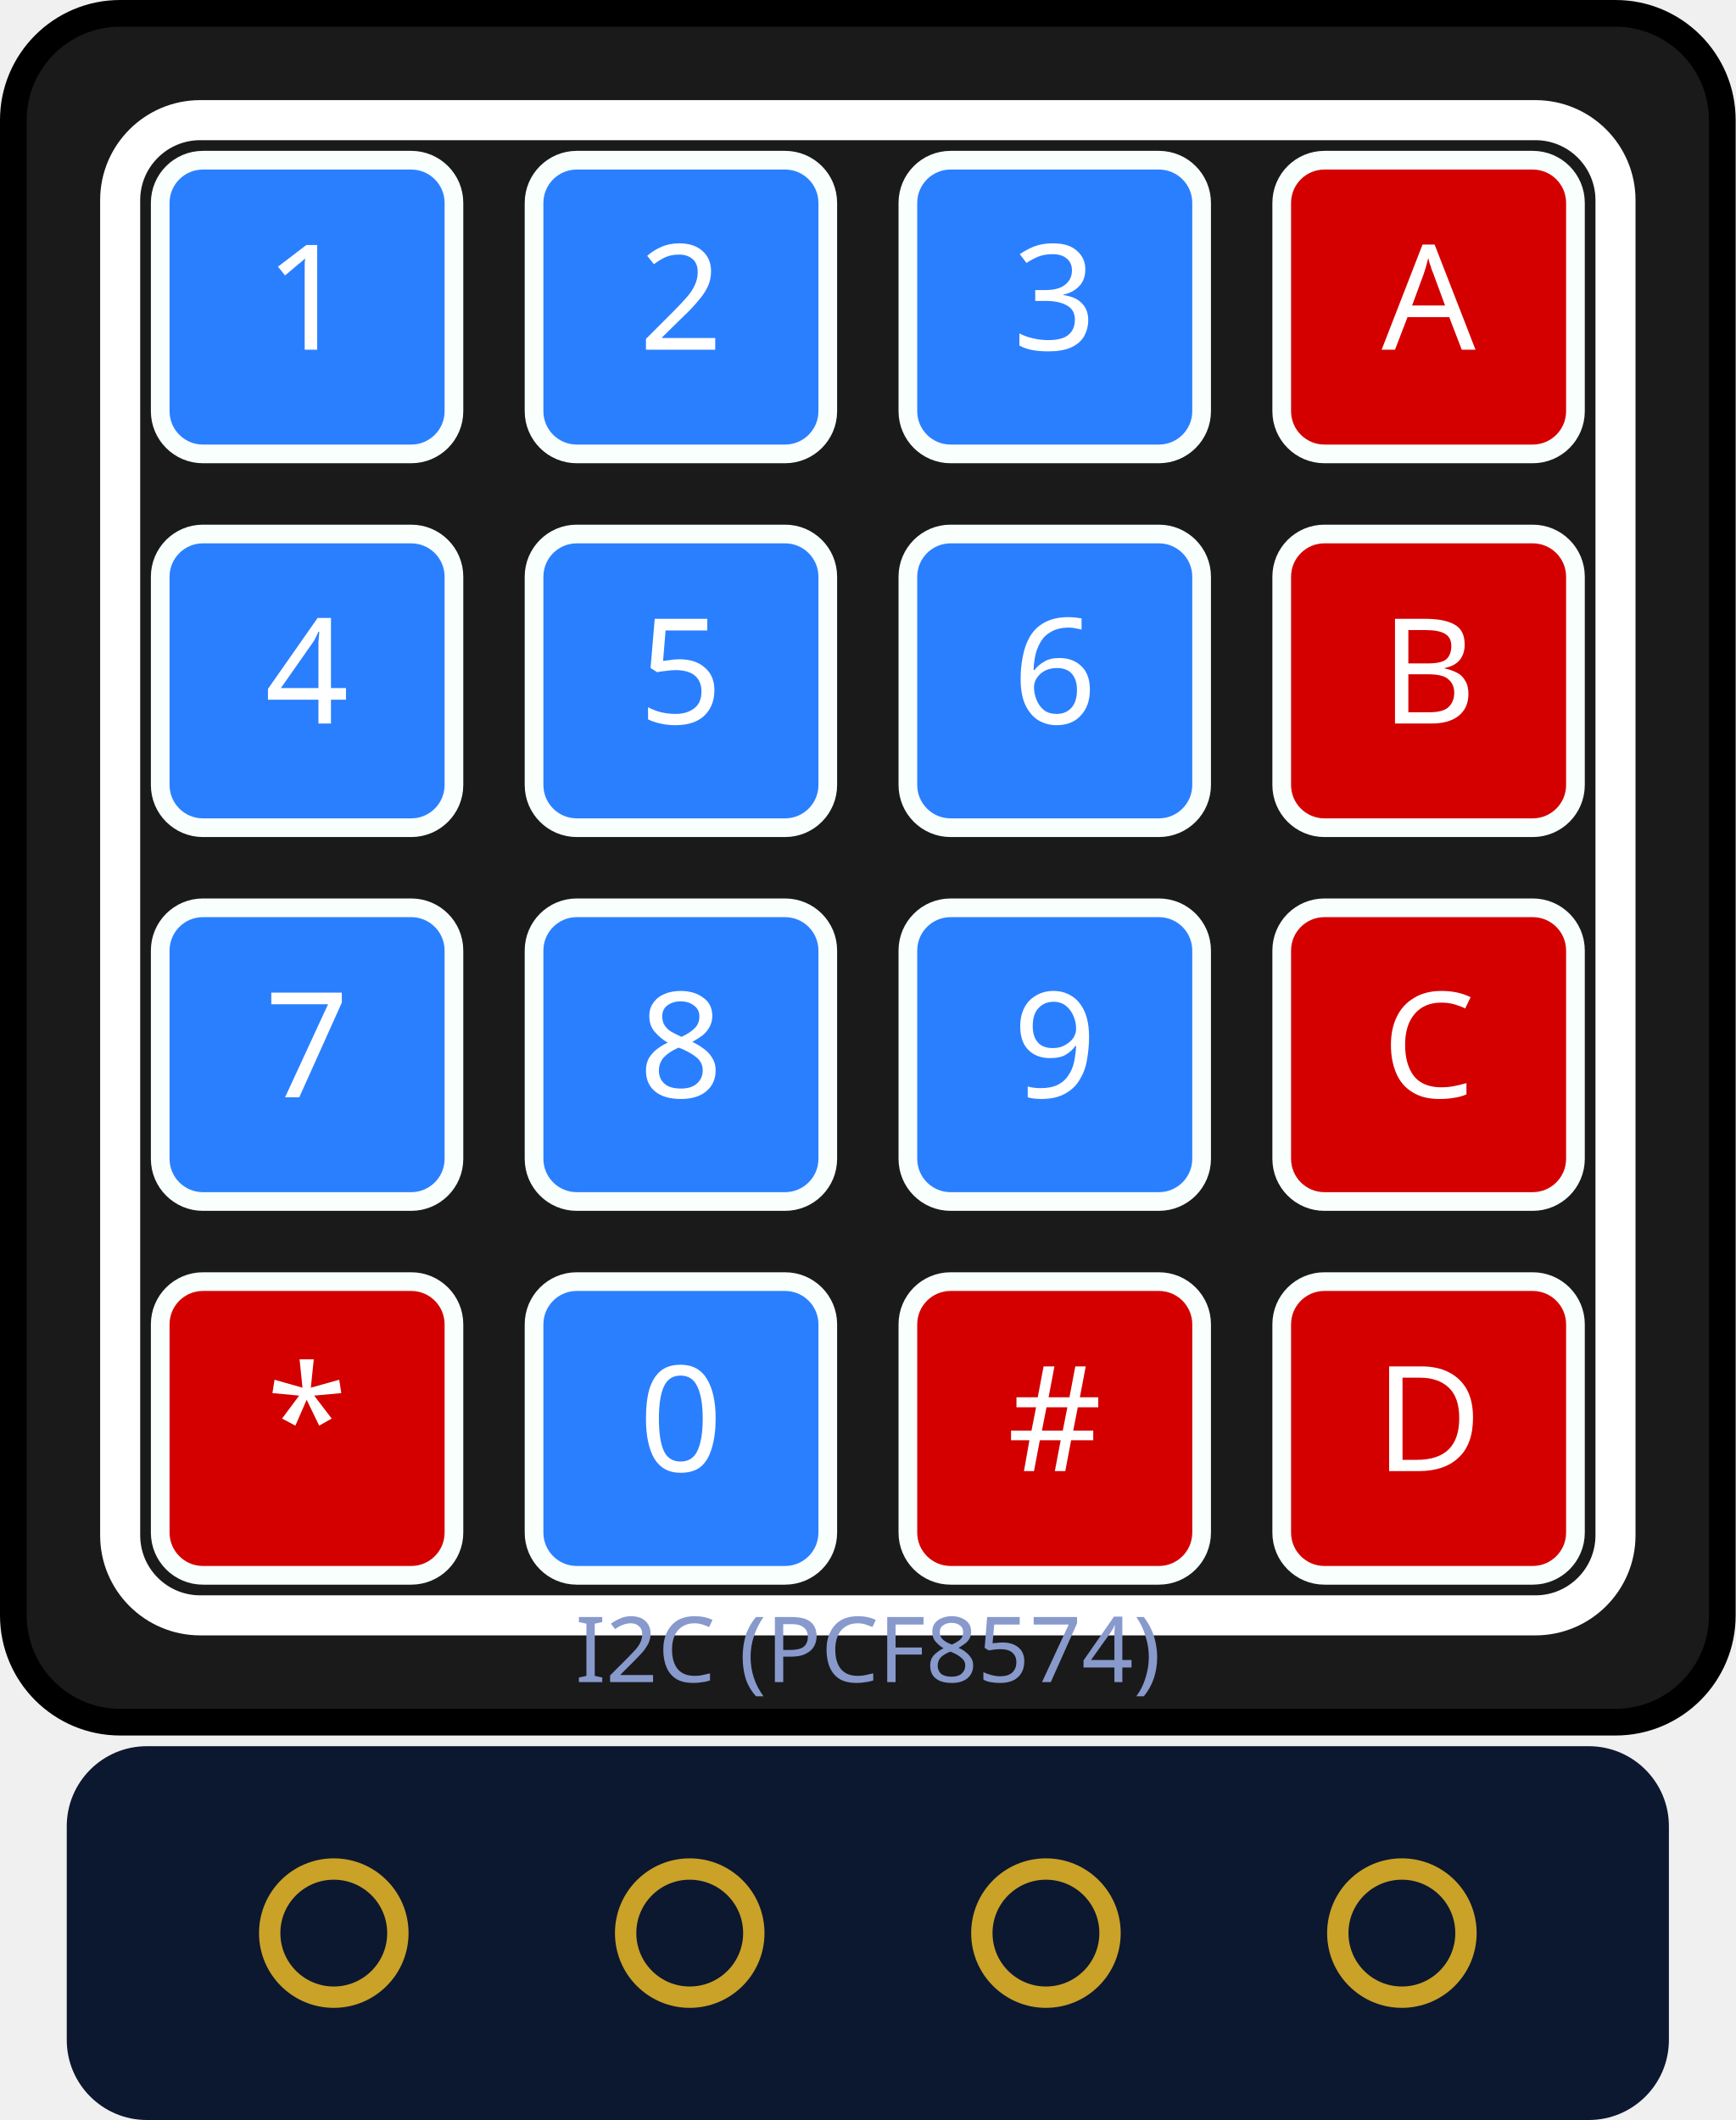
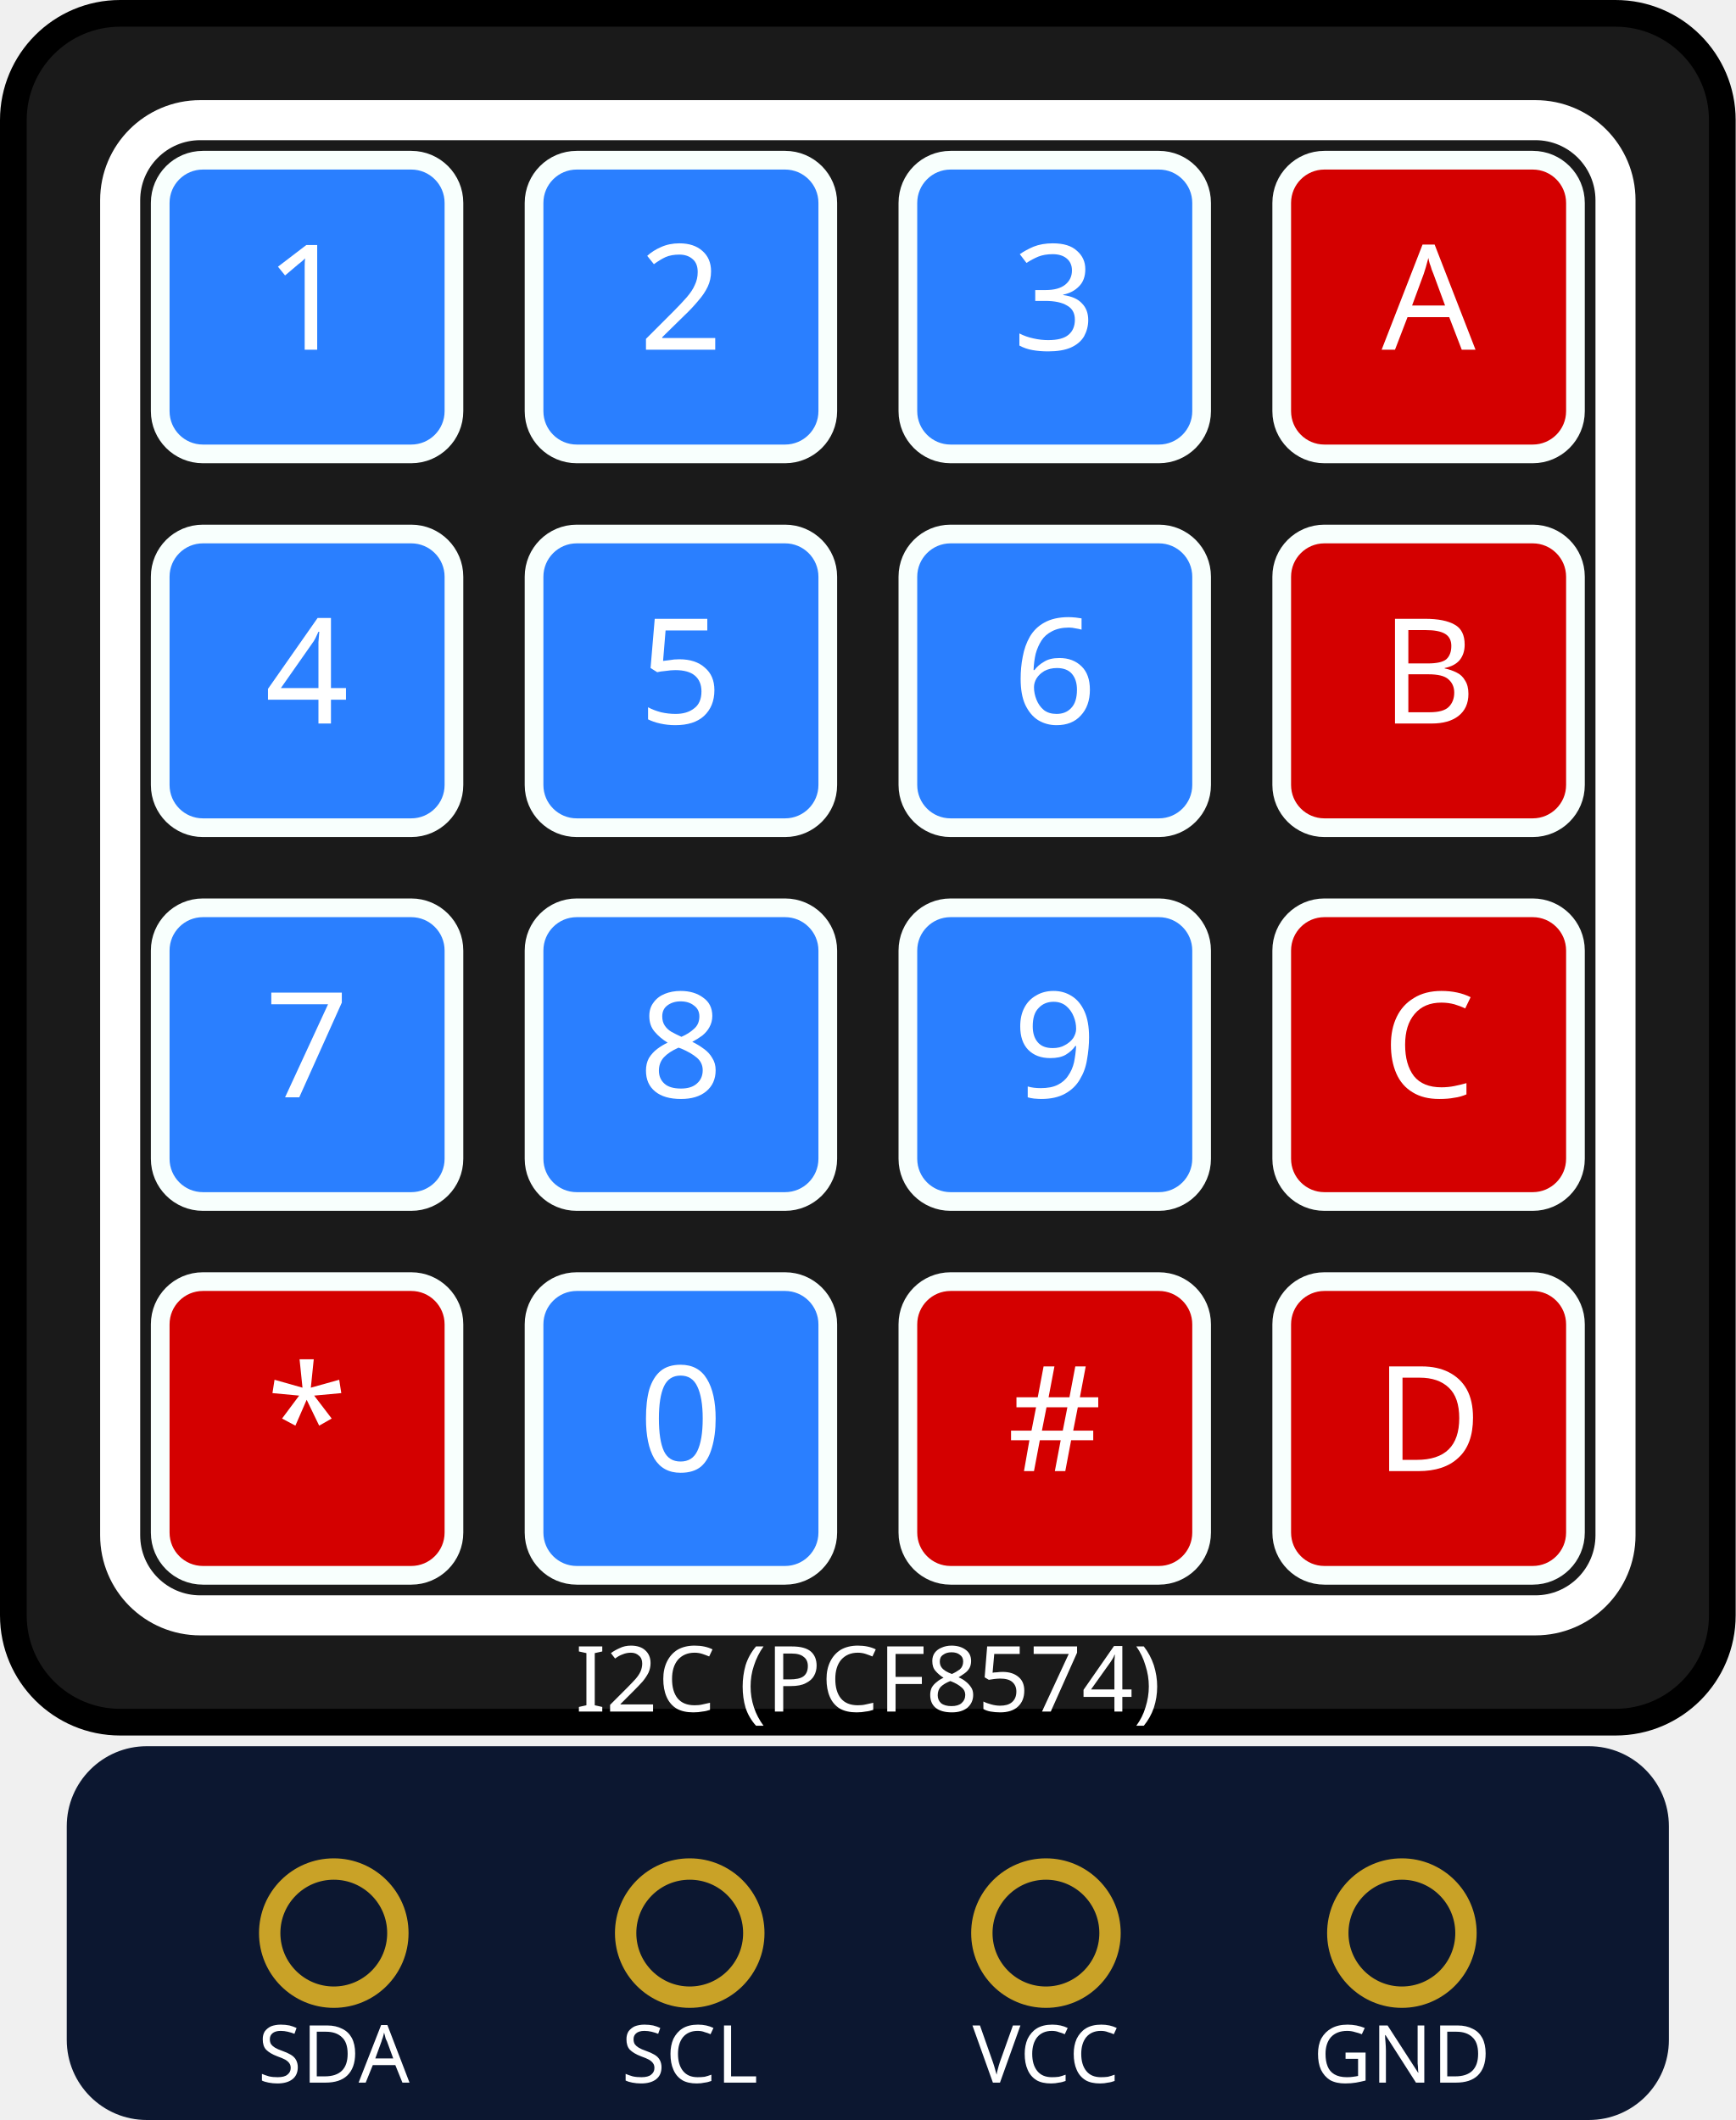
- <svg xmlns="http://www.w3.org/2000/svg" viewBox="0 0 65 79.4">
-   <rect x="0.5" y="0.5" width="64" height="64" rx="4" fill="#1a1a1a" stroke="#000000" stroke-width="1" />
-   <rect x="4.5" y="4.5" width="56" height="56" rx="3" fill="none" stroke="#ffffff" stroke-width="1.5" />
-   <rect data-keypad-role="r0c0" x="6" y="6" width="11" height="11" rx="1.6" fill="#2a7fff" stroke="#f8fffd" stroke-width="0.7" />
-   <text x="11.5" y="13.1" text-anchor="middle" fill="#ffffff" font-family="DroidSans, sans-serif" font-size="5.5" pointer-events="none">1</text>
-   <rect data-keypad-role="r0c1" x="20" y="6" width="11" height="11" rx="1.6" fill="#2a7fff" stroke="#f8fffd" stroke-width="0.7" />
-   <text x="25.5" y="13.1" text-anchor="middle" fill="#ffffff" font-family="DroidSans, sans-serif" font-size="5.5" pointer-events="none">2</text>
-   <rect data-keypad-role="r0c2" x="34" y="6" width="11" height="11" rx="1.6" fill="#2a7fff" stroke="#f8fffd" stroke-width="0.7" />
-   <text x="39.5" y="13.1" text-anchor="middle" fill="#ffffff" font-family="DroidSans, sans-serif" font-size="5.5" pointer-events="none">3</text>
-   <rect data-keypad-role="r0c3" x="48" y="6" width="11" height="11" rx="1.6" fill="#d40000" stroke="#f8fffd" stroke-width="0.7" />
-   <text x="53.5" y="13.1" text-anchor="middle" fill="#ffffff" font-family="DroidSans, sans-serif" font-size="5.5" pointer-events="none">A</text>
-   <rect data-keypad-role="r1c0" x="6" y="20" width="11" height="11" rx="1.6" fill="#2a7fff" stroke="#f8fffd" stroke-width="0.7" />
-   <text x="11.5" y="27.1" text-anchor="middle" fill="#ffffff" font-family="DroidSans, sans-serif" font-size="5.5" pointer-events="none">4</text>
-   <rect data-keypad-role="r1c1" x="20" y="20" width="11" height="11" rx="1.6" fill="#2a7fff" stroke="#f8fffd" stroke-width="0.7" />
-   <text x="25.5" y="27.1" text-anchor="middle" fill="#ffffff" font-family="DroidSans, sans-serif" font-size="5.5" pointer-events="none">5</text>
-   <rect data-keypad-role="r1c2" x="34" y="20" width="11" height="11" rx="1.6" fill="#2a7fff" stroke="#f8fffd" stroke-width="0.7" />
-   <text x="39.5" y="27.1" text-anchor="middle" fill="#ffffff" font-family="DroidSans, sans-serif" font-size="5.5" pointer-events="none">6</text>
-   <rect data-keypad-role="r1c3" x="48" y="20" width="11" height="11" rx="1.6" fill="#d40000" stroke="#f8fffd" stroke-width="0.7" />
-   <text x="53.5" y="27.1" text-anchor="middle" fill="#ffffff" font-family="DroidSans, sans-serif" font-size="5.5" pointer-events="none">B</text>
-   <rect data-keypad-role="r2c0" x="6" y="34" width="11" height="11" rx="1.6" fill="#2a7fff" stroke="#f8fffd" stroke-width="0.7" />
-   <text x="11.5" y="41.1" text-anchor="middle" fill="#ffffff" font-family="DroidSans, sans-serif" font-size="5.5" pointer-events="none">7</text>
-   <rect data-keypad-role="r2c1" x="20" y="34" width="11" height="11" rx="1.6" fill="#2a7fff" stroke="#f8fffd" stroke-width="0.7" />
-   <text x="25.5" y="41.1" text-anchor="middle" fill="#ffffff" font-family="DroidSans, sans-serif" font-size="5.5" pointer-events="none">8</text>
-   <rect data-keypad-role="r2c2" x="34" y="34" width="11" height="11" rx="1.6" fill="#2a7fff" stroke="#f8fffd" stroke-width="0.7" />
-   <text x="39.5" y="41.1" text-anchor="middle" fill="#ffffff" font-family="DroidSans, sans-serif" font-size="5.5" pointer-events="none">9</text>
-   <rect data-keypad-role="r2c3" x="48" y="34" width="11" height="11" rx="1.6" fill="#d40000" stroke="#f8fffd" stroke-width="0.7" />
-   <text x="53.5" y="41.1" text-anchor="middle" fill="#ffffff" font-family="DroidSans, sans-serif" font-size="5.5" pointer-events="none">C</text>
-   <rect data-keypad-role="r3c0" x="6" y="48" width="11" height="11" rx="1.6" fill="#d40000" stroke="#f8fffd" stroke-width="0.7" />
-   <text x="11.5" y="55.1" text-anchor="middle" fill="#ffffff" font-family="DroidSans, sans-serif" font-size="5.5" pointer-events="none">*</text>
-   <rect data-keypad-role="r3c1" x="20" y="48" width="11" height="11" rx="1.6" fill="#2a7fff" stroke="#f8fffd" stroke-width="0.7" />
-   <text x="25.5" y="55.1" text-anchor="middle" fill="#ffffff" font-family="DroidSans, sans-serif" font-size="5.5" pointer-events="none">0</text>
-   <rect data-keypad-role="r3c2" x="34" y="48" width="11" height="11" rx="1.6" fill="#d40000" stroke="#f8fffd" stroke-width="0.7" />
-   <text x="39.5" y="55.1" text-anchor="middle" fill="#ffffff" font-family="DroidSans, sans-serif" font-size="5.5" pointer-events="none">#</text>
-   <rect data-keypad-role="r3c3" x="48" y="48" width="11" height="11" rx="1.6" fill="#d40000" stroke="#f8fffd" stroke-width="0.7" />
-   <text x="53.5" y="55.1" text-anchor="middle" fill="#ffffff" font-family="DroidSans, sans-serif" font-size="5.5" pointer-events="none">D</text>
-   <rect x="2.5" y="65.4" width="60" height="14" rx="3" fill="#0c1730" />
-   <circle cx="12.5" cy="72.4" r="2.4" fill="none" stroke="#c9a227" stroke-width="0.8" />
-   <circle cx="25.83" cy="72.4" r="2.4" fill="none" stroke="#c9a227" stroke-width="0.8" />
-   <circle cx="39.17" cy="72.4" r="2.4" fill="none" stroke="#c9a227" stroke-width="0.8" />
-   <circle cx="52.5" cy="72.4" r="2.4" fill="none" stroke="#c9a227" stroke-width="0.8" />
-   <text x="32.5" y="63" text-anchor="middle" fill="#8899cc" font-family="DroidSans, sans-serif" font-size="3.4">I2C (PCF8574)</text>
+ <svg xmlns="http://www.w3.org/2000/svg" viewBox="0 0 65 79.4" version="1.1" id="svg22">
+   <defs id="defs22" />
+   <rect x="0.5" y="0.5" width="64" height="64" rx="4" fill="#1a1a1a" stroke="#000000" stroke-width="1" id="rect1" />
+   <rect x="4.5" y="4.5" width="56" height="56" rx="3" fill="none" stroke="#ffffff" stroke-width="1.5" id="rect2" />
+   <rect data-keypad-role="r0c0" x="6" y="6" width="11" height="11" rx="1.6" fill="#2a7fff" stroke="#f8fffd" stroke-width="0.7" id="rect3" />
+   <text x="11.5" y="13.1" text-anchor="middle" fill="#ffffff" font-family="DroidSans, sans-serif" font-size="5.5" pointer-events="none" id="text3">1</text>
+   <rect data-keypad-role="r0c1" x="20" y="6" width="11" height="11" rx="1.6" fill="#2a7fff" stroke="#f8fffd" stroke-width="0.7" id="rect4" />
+   <text x="25.5" y="13.1" text-anchor="middle" fill="#ffffff" font-family="DroidSans, sans-serif" font-size="5.5" pointer-events="none" id="text4">2</text>
+   <rect data-keypad-role="r0c2" x="34" y="6" width="11" height="11" rx="1.6" fill="#2a7fff" stroke="#f8fffd" stroke-width="0.7" id="rect5" />
+   <text x="39.5" y="13.1" text-anchor="middle" fill="#ffffff" font-family="DroidSans, sans-serif" font-size="5.5" pointer-events="none" id="text5">3</text>
+   <rect data-keypad-role="r0c3" x="48" y="6" width="11" height="11" rx="1.6" fill="#d40000" stroke="#f8fffd" stroke-width="0.7" id="rect6" />
+   <text x="53.5" y="13.1" text-anchor="middle" fill="#ffffff" font-family="DroidSans, sans-serif" font-size="5.5" pointer-events="none" id="text6">A</text>
+   <rect data-keypad-role="r1c0" x="6" y="20" width="11" height="11" rx="1.6" fill="#2a7fff" stroke="#f8fffd" stroke-width="0.7" id="rect7" />
+   <text x="11.5" y="27.1" text-anchor="middle" fill="#ffffff" font-family="DroidSans, sans-serif" font-size="5.5" pointer-events="none" id="text7">4</text>
+   <rect data-keypad-role="r1c1" x="20" y="20" width="11" height="11" rx="1.6" fill="#2a7fff" stroke="#f8fffd" stroke-width="0.7" id="rect8" />
+   <text x="25.5" y="27.1" text-anchor="middle" fill="#ffffff" font-family="DroidSans, sans-serif" font-size="5.5" pointer-events="none" id="text8">5</text>
+   <rect data-keypad-role="r1c2" x="34" y="20" width="11" height="11" rx="1.6" fill="#2a7fff" stroke="#f8fffd" stroke-width="0.7" id="rect9" />
+   <text x="39.5" y="27.1" text-anchor="middle" fill="#ffffff" font-family="DroidSans, sans-serif" font-size="5.5" pointer-events="none" id="text9">6</text>
+   <rect data-keypad-role="r1c3" x="48" y="20" width="11" height="11" rx="1.6" fill="#d40000" stroke="#f8fffd" stroke-width="0.7" id="rect10" />
+   <text x="53.5" y="27.1" text-anchor="middle" fill="#ffffff" font-family="DroidSans, sans-serif" font-size="5.5" pointer-events="none" id="text10">B</text>
+   <rect data-keypad-role="r2c0" x="6" y="34" width="11" height="11" rx="1.6" fill="#2a7fff" stroke="#f8fffd" stroke-width="0.7" id="rect11" />
+   <text x="11.5" y="41.1" text-anchor="middle" fill="#ffffff" font-family="DroidSans, sans-serif" font-size="5.5" pointer-events="none" id="text11">7</text>
+   <rect data-keypad-role="r2c1" x="20" y="34" width="11" height="11" rx="1.6" fill="#2a7fff" stroke="#f8fffd" stroke-width="0.7" id="rect12" />
+   <text x="25.5" y="41.1" text-anchor="middle" fill="#ffffff" font-family="DroidSans, sans-serif" font-size="5.5" pointer-events="none" id="text12">8</text>
+   <rect data-keypad-role="r2c2" x="34" y="34" width="11" height="11" rx="1.6" fill="#2a7fff" stroke="#f8fffd" stroke-width="0.7" id="rect13" />
+   <text x="39.5" y="41.1" text-anchor="middle" fill="#ffffff" font-family="DroidSans, sans-serif" font-size="5.5" pointer-events="none" id="text13">9</text>
+   <rect data-keypad-role="r2c3" x="48" y="34" width="11" height="11" rx="1.6" fill="#d40000" stroke="#f8fffd" stroke-width="0.7" id="rect14" />
+   <text x="53.5" y="41.1" text-anchor="middle" fill="#ffffff" font-family="DroidSans, sans-serif" font-size="5.5" pointer-events="none" id="text14">C</text>
+   <rect data-keypad-role="r3c0" x="6" y="48" width="11" height="11" rx="1.6" fill="#d40000" stroke="#f8fffd" stroke-width="0.7" id="rect15" />
+   <text x="11.5" y="55.1" text-anchor="middle" fill="#ffffff" font-family="DroidSans, sans-serif" font-size="5.5" pointer-events="none" id="text15">*</text>
+   <rect data-keypad-role="r3c1" x="20" y="48" width="11" height="11" rx="1.6" fill="#2a7fff" stroke="#f8fffd" stroke-width="0.7" id="rect16" />
+   <text x="25.5" y="55.1" text-anchor="middle" fill="#ffffff" font-family="DroidSans, sans-serif" font-size="5.5" pointer-events="none" id="text16">0</text>
+   <rect data-keypad-role="r3c2" x="34" y="48" width="11" height="11" rx="1.6" fill="#d40000" stroke="#f8fffd" stroke-width="0.7" id="rect17" />
+   <text x="39.5" y="55.1" text-anchor="middle" fill="#ffffff" font-family="DroidSans, sans-serif" font-size="5.5" pointer-events="none" id="text17">#</text>
+   <rect data-keypad-role="r3c3" x="48" y="48" width="11" height="11" rx="1.6" fill="#d40000" stroke="#f8fffd" stroke-width="0.7" id="rect18" />
+   <text x="53.5" y="55.1" text-anchor="middle" fill="#ffffff" font-family="DroidSans, sans-serif" font-size="5.5" pointer-events="none" id="text18">D</text>
+   <rect x="2.5" y="65.4" width="60" height="14" rx="3" fill="#0c1730" id="rect19" />
+   <circle cx="12.5" cy="72.4" r="2.4" fill="none" stroke="#c9a227" stroke-width="0.8" id="circle19" />
+   <circle cx="25.83" cy="72.4" r="2.4" fill="none" stroke="#c9a227" stroke-width="0.8" id="circle20" />
+   <circle cx="39.17" cy="72.4" r="2.4" fill="none" stroke="#c9a227" stroke-width="0.8" id="circle21" />
+   <circle cx="52.5" cy="72.4" r="2.4" fill="none" stroke="#c9a227" stroke-width="0.8" id="circle22" />
+   <text x="32.5" y="64.1" text-anchor="middle" fill="#8899cc" font-family="DroidSans, sans-serif" font-size="3.4px" id="text22" style="fill:#ffffff">I2C (PCF8574)</text>
+   <g fill="#ffffff" font-family="DroidSans, sans-serif" font-size="3" text-anchor="middle" id="pinLabels">
+     <text x="12.5" y="78">SDA</text>
+     <text x="25.83" y="78">SCL</text>
+     <text x="39.17" y="78">VCC</text>
+     <text x="52.5" y="78">GND</text>
+   </g>
</svg>
